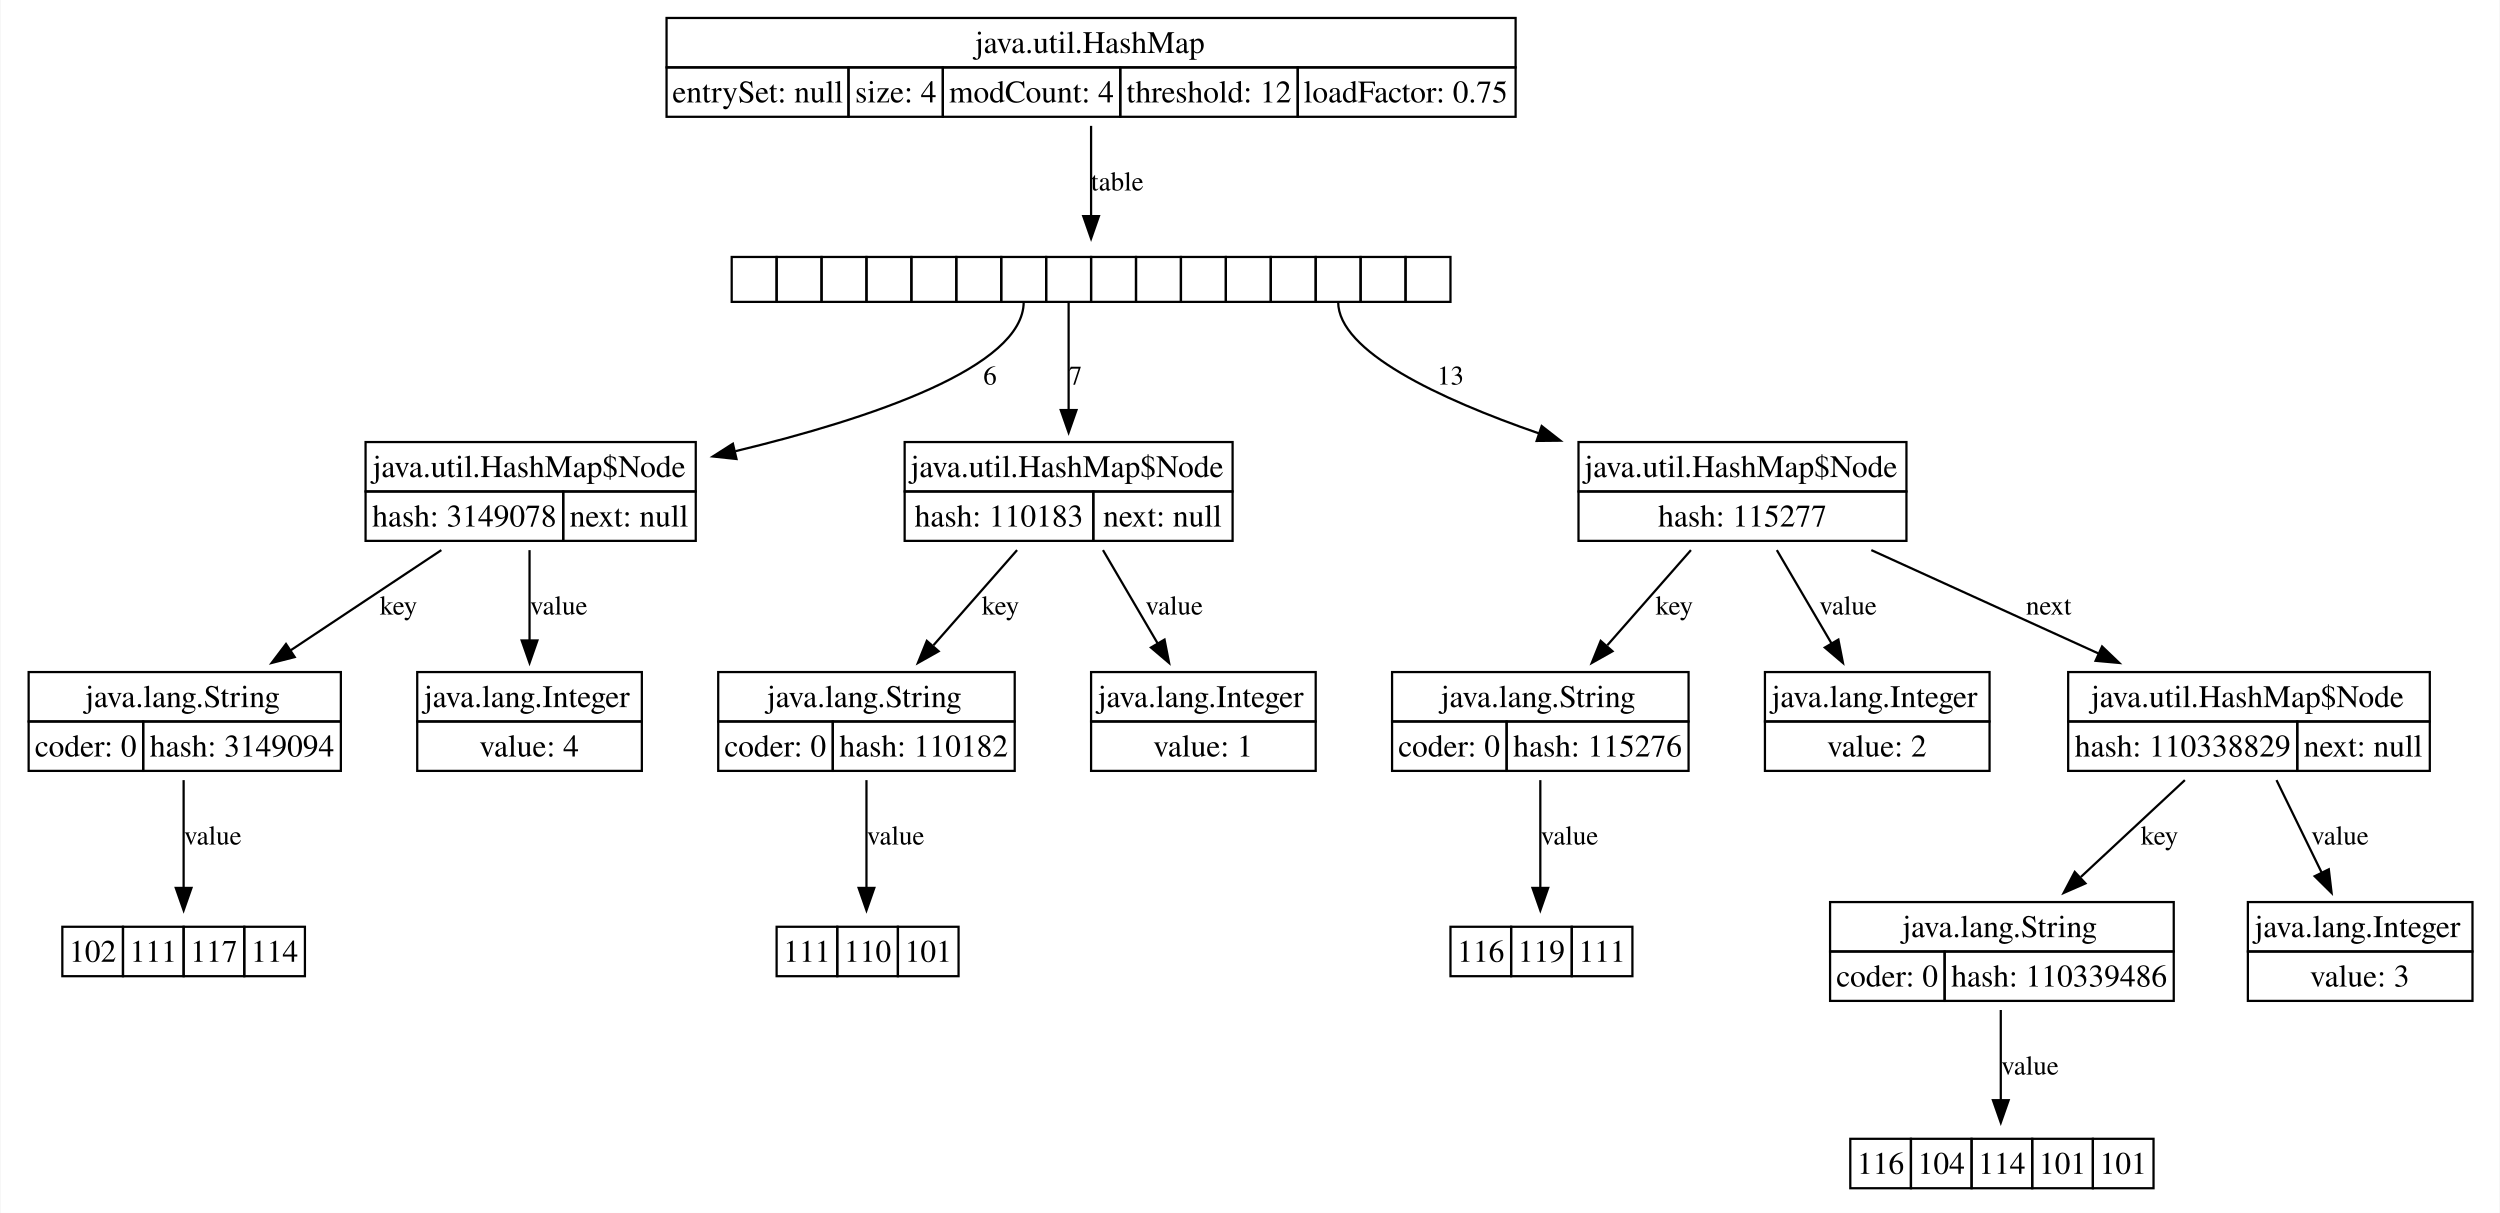
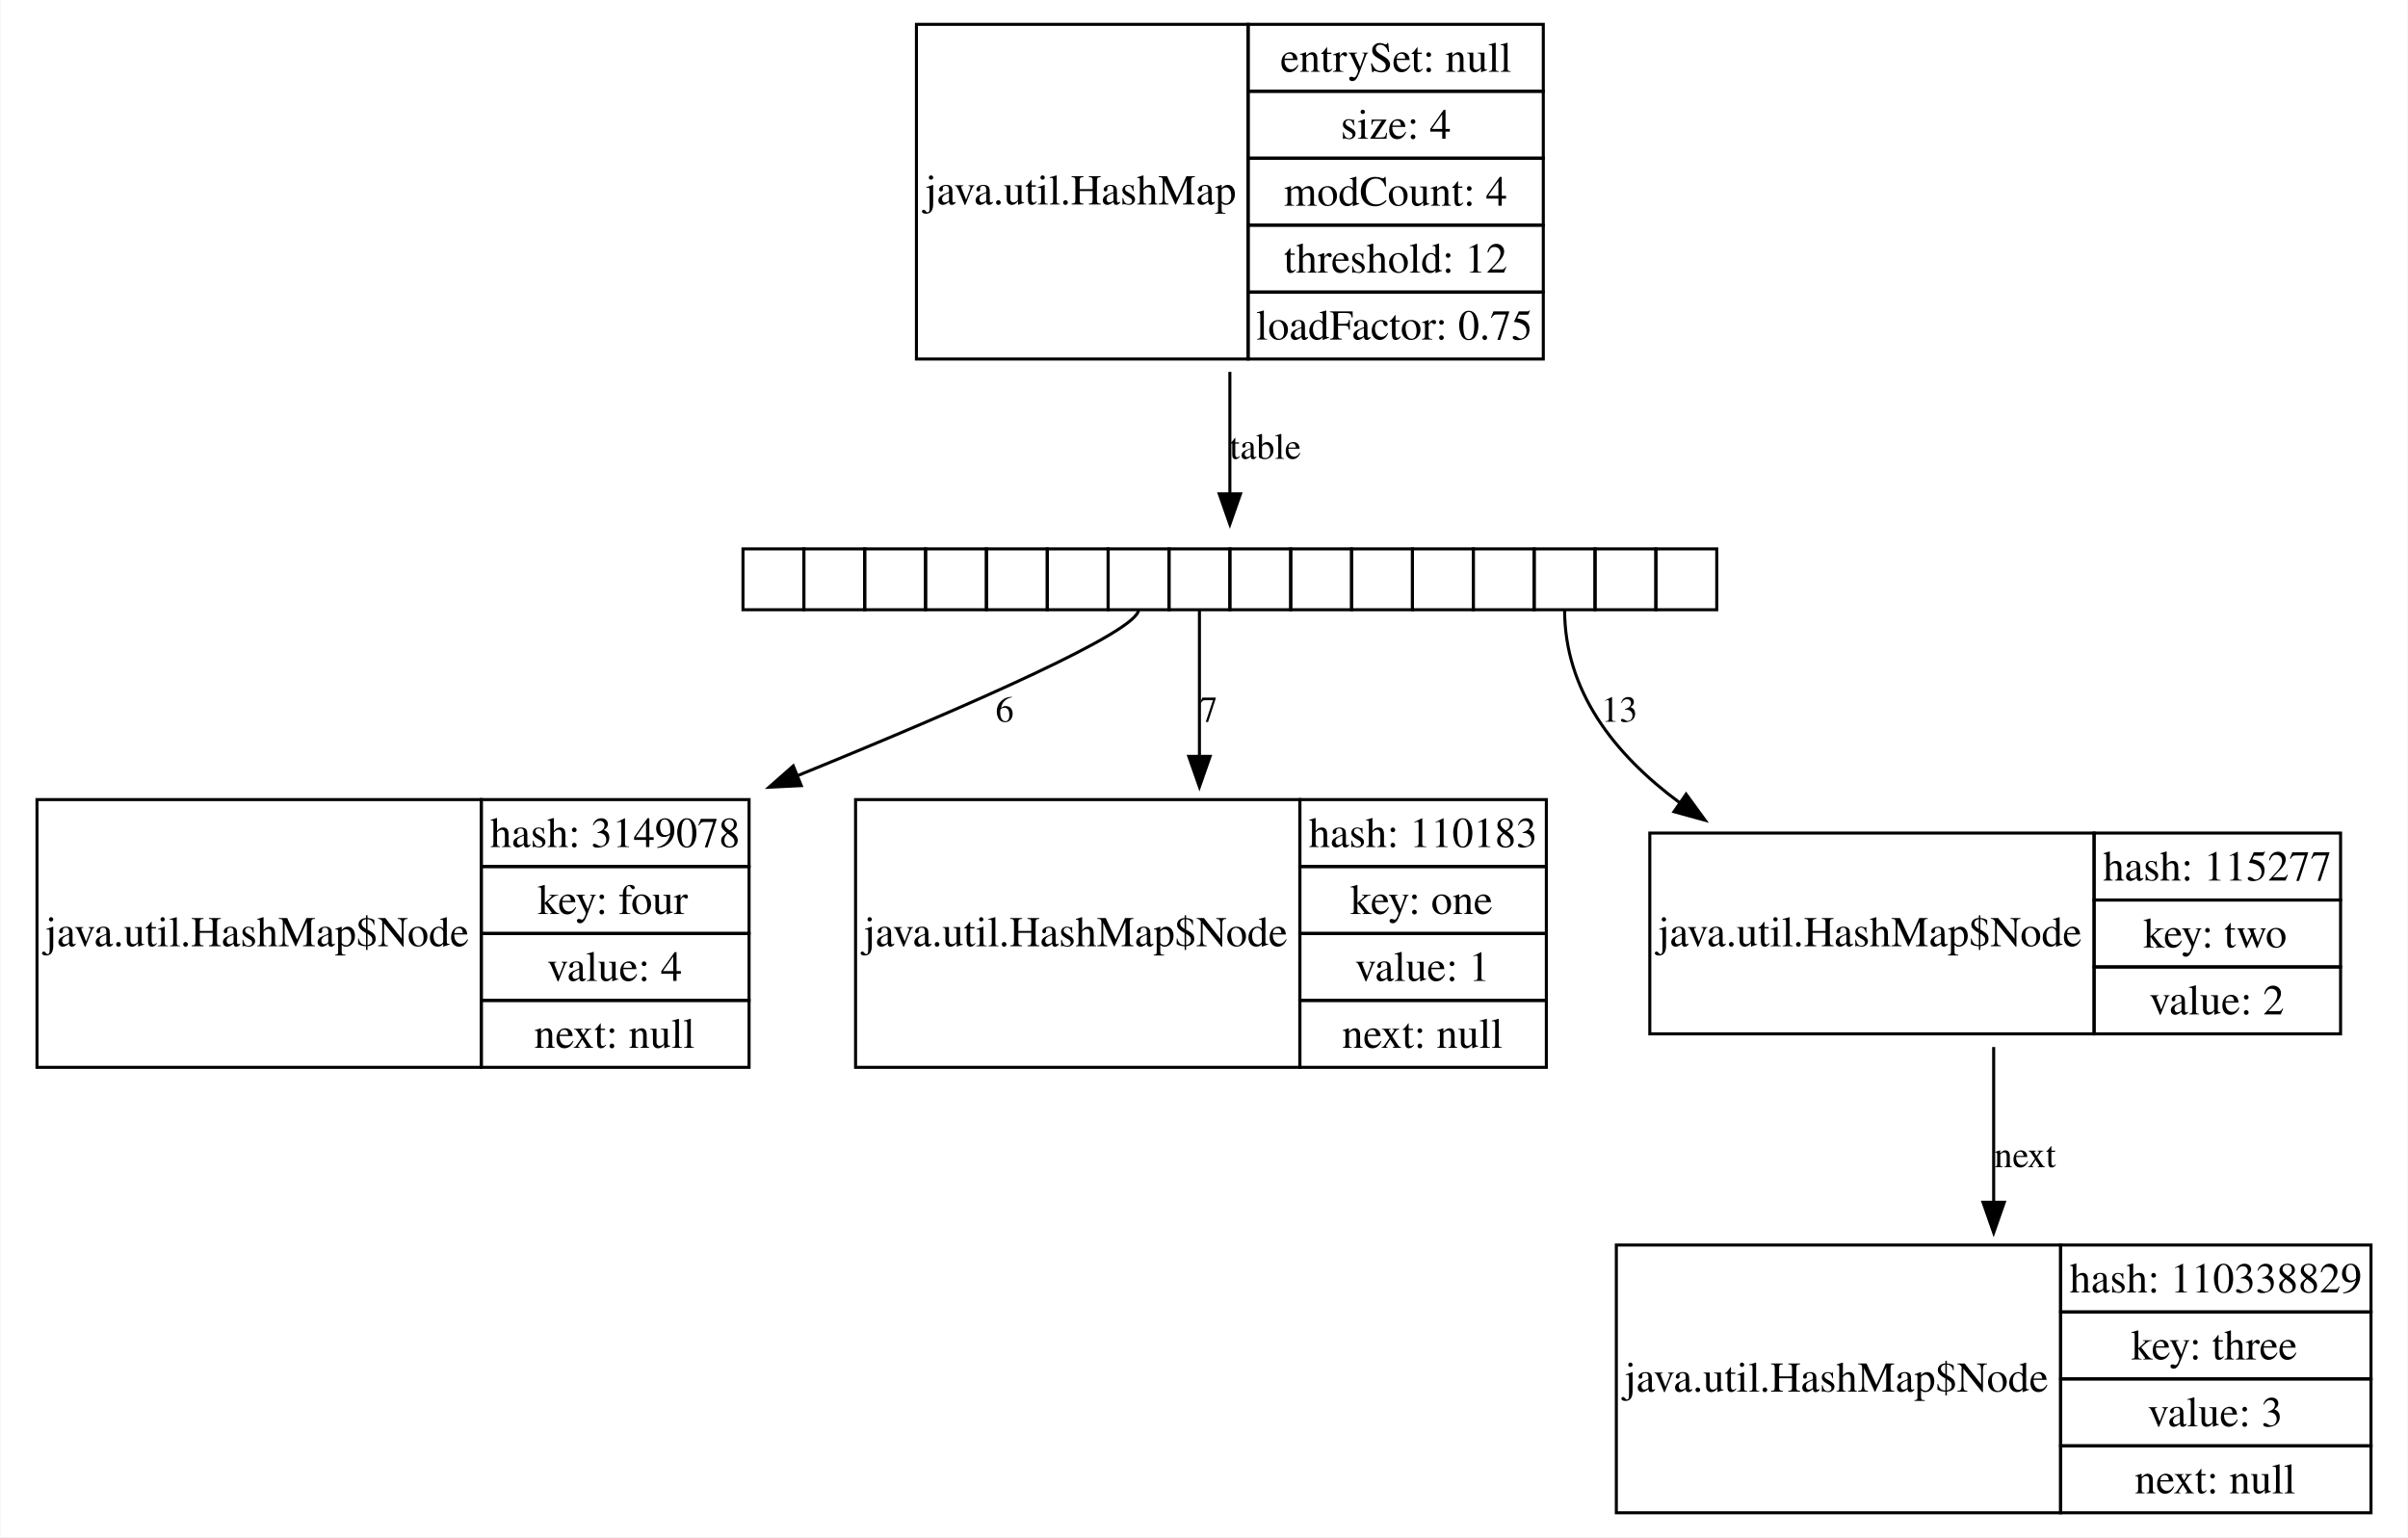
- <svg xmlns="http://www.w3.org/2000/svg" width="1113pt" height="540pt" viewBox="0.00 0.00 1112.50 540.00">
-   <g id="graph0" class="graph" transform="scale(1 1) rotate(0) translate(4 536)">
-     <polygon fill="#ffffff" stroke="transparent" points="-4,4 -4,-536 1108.5,-536 1108.5,4 -4,4" />
+ <svg xmlns="http://www.w3.org/2000/svg" width="791pt" height="505pt" viewBox="0.00 0.00 791.00 505.20">
+   <g id="graph0" class="graph" transform="scale(1 1) rotate(0) translate(4 501.2)">
+     <polygon fill="#ffffff" stroke="transparent" points="-4,4 -4,-501.2 787,-501.2 787,4 -4,4" />
    <g id="node1" class="node">
-       <polygon fill="none" stroke="#000000" points="292.5,-506 292.5,-528 670.5,-528 670.5,-506 292.5,-506" />
-       <text text-anchor="start" x="429.792" y="-512.4" font-family="Times,serif" font-size="14.00" fill="#000000">java.util.HashMap</text>
-       <polygon fill="none" stroke="#000000" points="292.5,-484 292.5,-506 373.5,-506 373.5,-484 292.5,-484" />
-       <text text-anchor="start" x="295.087" y="-490.4" font-family="Times,serif" font-size="14.00" fill="#000000">entrySet: null</text>
-       <polygon fill="none" stroke="#000000" points="373.5,-484 373.5,-506 415.5,-506 415.5,-484 373.5,-484" />
-       <text text-anchor="start" x="376.423" y="-490.4" font-family="Times,serif" font-size="14.00" fill="#000000">size: 4</text>
-       <polygon fill="none" stroke="#000000" points="415.5,-484 415.5,-506 494.5,-506 494.5,-484 415.5,-484" />
-       <text text-anchor="start" x="418.246" y="-490.4" font-family="Times,serif" font-size="14.00" fill="#000000">modCount: 4</text>
-       <polygon fill="none" stroke="#000000" points="494.5,-484 494.5,-506 573.5,-506 573.5,-484 494.5,-484" />
-       <text text-anchor="start" x="497.254" y="-490.4" font-family="Times,serif" font-size="14.00" fill="#000000">threshold: 12</text>
-       <polygon fill="none" stroke="#000000" points="573.5,-484 573.5,-506 670.5,-506 670.5,-484 573.5,-484" />
-       <text text-anchor="start" x="576.121" y="-490.4" font-family="Times,serif" font-size="14.00" fill="#000000">loadFactor: 0.75</text>
+       <polygon fill="none" stroke="#000000" points="297,-383.2 297,-493.2 406,-493.2 406,-383.2 297,-383.2" />
+       <text text-anchor="start" x="299.792" y="-434" font-family="Times,serif" font-size="14.00" fill="#000000">java.util.HashMap</text>
+       <polygon fill="none" stroke="#000000" points="406,-471.2 406,-493.2 503,-493.2 503,-471.2 406,-471.2" />
+       <text text-anchor="start" x="416.587" y="-477.6" font-family="Times,serif" font-size="14.00" fill="#000000">entrySet: null</text>
+       <polygon fill="none" stroke="#000000" points="406,-449.2 406,-471.2 503,-471.2 503,-449.2 406,-449.2" />
+       <text text-anchor="start" x="436.423" y="-455.6" font-family="Times,serif" font-size="14.00" fill="#000000">size: 4</text>
+       <polygon fill="none" stroke="#000000" points="406,-427.2 406,-449.2 503,-449.2 503,-427.2 406,-427.2" />
+       <text text-anchor="start" x="417.746" y="-433.6" font-family="Times,serif" font-size="14.00" fill="#000000">modCount: 4</text>
+       <polygon fill="none" stroke="#000000" points="406,-405.2 406,-427.2 503,-427.2 503,-405.2 406,-405.2" />
+       <text text-anchor="start" x="417.754" y="-411.6" font-family="Times,serif" font-size="14.00" fill="#000000">threshold: 12</text>
+       <polygon fill="none" stroke="#000000" points="406,-383.2 406,-405.2 503,-405.2 503,-383.2 406,-383.2" />
+       <text text-anchor="start" x="408.621" y="-389.6" font-family="Times,serif" font-size="14.00" fill="#000000">loadFactor: 0.75</text>
    </g>
    <g id="node2" class="node">
-       <polygon fill="none" stroke="#000000" points="321.5,-401.6 321.5,-421.6 341.5,-421.6 341.5,-401.6 321.5,-401.6" />
-       <polygon fill="none" stroke="#000000" points="341.5,-401.6 341.5,-421.6 361.5,-421.6 361.5,-401.6 341.5,-401.6" />
-       <polygon fill="none" stroke="#000000" points="361.5,-401.6 361.5,-421.6 381.5,-421.6 381.5,-401.6 361.5,-401.6" />
-       <polygon fill="none" stroke="#000000" points="381.5,-401.6 381.5,-421.6 401.5,-421.6 401.5,-401.6 381.5,-401.6" />
-       <polygon fill="none" stroke="#000000" points="401.5,-401.6 401.5,-421.6 421.5,-421.6 421.5,-401.6 401.5,-401.6" />
-       <polygon fill="none" stroke="#000000" points="421.5,-401.6 421.5,-421.6 441.5,-421.6 441.5,-401.6 421.5,-401.6" />
-       <polygon fill="none" stroke="#000000" points="441.5,-401.6 441.5,-421.6 461.5,-421.6 461.5,-401.6 441.5,-401.6" />
-       <polygon fill="none" stroke="#000000" points="461.5,-401.6 461.5,-421.6 481.5,-421.6 481.5,-401.6 461.5,-401.6" />
-       <polygon fill="none" stroke="#000000" points="481.5,-401.6 481.5,-421.6 501.5,-421.6 501.5,-401.6 481.5,-401.6" />
-       <polygon fill="none" stroke="#000000" points="501.5,-401.6 501.5,-421.6 521.5,-421.6 521.5,-401.6 501.5,-401.6" />
-       <polygon fill="none" stroke="#000000" points="521.5,-401.6 521.5,-421.6 541.5,-421.6 541.5,-401.6 521.5,-401.6" />
-       <polygon fill="none" stroke="#000000" points="541.5,-401.6 541.5,-421.6 561.5,-421.6 561.5,-401.6 541.5,-401.6" />
-       <polygon fill="none" stroke="#000000" points="561.5,-401.6 561.5,-421.6 581.5,-421.6 581.5,-401.6 561.5,-401.6" />
-       <polygon fill="none" stroke="#000000" points="581.5,-401.6 581.5,-421.6 601.5,-421.6 601.5,-401.6 581.5,-401.6" />
-       <polygon fill="none" stroke="#000000" points="601.5,-401.6 601.5,-421.6 621.5,-421.6 621.5,-401.6 601.5,-401.6" />
-       <polygon fill="none" stroke="#000000" points="621.5,-401.6 621.5,-421.6 641.5,-421.6 641.5,-401.6 621.5,-401.6" />
+       <polygon fill="none" stroke="#000000" points="240,-300.8 240,-320.8 260,-320.8 260,-300.8 240,-300.8" />
+       <polygon fill="none" stroke="#000000" points="260,-300.8 260,-320.8 280,-320.8 280,-300.8 260,-300.8" />
+       <polygon fill="none" stroke="#000000" points="280,-300.8 280,-320.8 300,-320.8 300,-300.8 280,-300.8" />
+       <polygon fill="none" stroke="#000000" points="300,-300.8 300,-320.8 320,-320.8 320,-300.8 300,-300.8" />
+       <polygon fill="none" stroke="#000000" points="320,-300.8 320,-320.8 340,-320.8 340,-300.8 320,-300.8" />
+       <polygon fill="none" stroke="#000000" points="340,-300.8 340,-320.8 360,-320.8 360,-300.8 340,-300.8" />
+       <polygon fill="none" stroke="#000000" points="360,-300.8 360,-320.8 380,-320.8 380,-300.8 360,-300.8" />
+       <polygon fill="none" stroke="#000000" points="380,-300.8 380,-320.8 400,-320.8 400,-300.8 380,-300.8" />
+       <polygon fill="none" stroke="#000000" points="400,-300.8 400,-320.8 420,-320.8 420,-300.8 400,-300.8" />
+       <polygon fill="none" stroke="#000000" points="420,-300.8 420,-320.8 440,-320.8 440,-300.8 420,-300.8" />
+       <polygon fill="none" stroke="#000000" points="440,-300.8 440,-320.8 460,-320.8 460,-300.8 440,-300.8" />
+       <polygon fill="none" stroke="#000000" points="460,-300.8 460,-320.8 480,-320.8 480,-300.8 460,-300.8" />
+       <polygon fill="none" stroke="#000000" points="480,-300.8 480,-320.8 500,-320.8 500,-300.8 480,-300.8" />
+       <polygon fill="none" stroke="#000000" points="500,-300.8 500,-320.8 520,-320.8 520,-300.8 500,-300.8" />
+       <polygon fill="none" stroke="#000000" points="520,-300.8 520,-320.8 540,-320.8 540,-300.8 520,-300.8" />
+       <polygon fill="none" stroke="#000000" points="540,-300.8 540,-320.8 560,-320.8 560,-300.8 540,-300.8" />
    </g>
-     <g id="edge17" class="edge">
-       <path fill="none" stroke="#000000" d="M481.5,-479.955C481.5,-467.505 481.5,-452.58 481.5,-439.856" />
-       <polygon fill="#000000" stroke="#000000" points="485,-439.789 481.5,-429.789 478,-439.789 485,-439.789" />
-       <text text-anchor="middle" x="493.162" y="-451.2" font-family="Times,serif" font-size="12.00" fill="#000000">table</text>
+     <g id="edge5" class="edge">
+       <path fill="none" stroke="#000000" d="M400,-378.976C400,-365.046 400,-350.829 400,-339.007" />
+       <polygon fill="#000000" stroke="#000000" points="403.5,-338.901 400,-328.901 396.5,-338.901 403.5,-338.901" />
+       <text text-anchor="middle" x="411.662" y="-350.4" font-family="Times,serif" font-size="12.00" fill="#000000">table</text>
    </g>
    <g id="node3" class="node">
-       <polygon fill="none" stroke="#000000" points="158.5,-317.2 158.5,-339.2 305.5,-339.2 305.5,-317.2 158.5,-317.2" />
-       <text text-anchor="start" x="161.631" y="-323.6" font-family="Times,serif" font-size="14.00" fill="#000000">java.util.HashMap$Node</text>
-       <polygon fill="none" stroke="#000000" points="158.5,-295.2 158.5,-317.2 246.5,-317.2 246.5,-295.2 158.5,-295.2" />
-       <text text-anchor="start" x="161.475" y="-301.6" font-family="Times,serif" font-size="14.00" fill="#000000">hash: 3149078</text>
-       <polygon fill="none" stroke="#000000" points="246.5,-295.2 246.5,-317.2 305.5,-317.2 305.5,-295.2 246.5,-295.2" />
-       <text text-anchor="start" x="249.362" y="-301.6" font-family="Times,serif" font-size="14.00" fill="#000000">next: null</text>
+       <polygon fill="none" stroke="#000000" points="8,-150.4 8,-238.4 154,-238.4 154,-150.4 8,-150.4" />
+       <text text-anchor="start" x="10.631" y="-190.2" font-family="Times,serif" font-size="14.00" fill="#000000">java.util.HashMap$Node</text>
+       <polygon fill="none" stroke="#000000" points="154,-216.4 154,-238.4 242,-238.4 242,-216.4 154,-216.4" />
+       <text text-anchor="start" x="156.975" y="-222.8" font-family="Times,serif" font-size="14.00" fill="#000000">hash: 3149078</text>
+       <polygon fill="none" stroke="#000000" points="154,-194.4 154,-216.4 242,-216.4 242,-194.4 154,-194.4" />
+       <text text-anchor="start" x="172.537" y="-200.8" font-family="Times,serif" font-size="14.00" fill="#000000">key: four</text>
+       <polygon fill="none" stroke="#000000" points="154,-172.4 154,-194.4 242,-194.4 242,-172.4 154,-172.4" />
+       <text text-anchor="start" x="175.645" y="-178.8" font-family="Times,serif" font-size="14.00" fill="#000000">value: 4</text>
+       <polygon fill="none" stroke="#000000" points="154,-150.4 154,-172.4 242,-172.4 242,-150.4 154,-150.4" />
+       <text text-anchor="start" x="171.362" y="-156.8" font-family="Times,serif" font-size="14.00" fill="#000000">next: null</text>
+     </g>
+     <g id="edge1" class="edge">
+       <path fill="none" stroke="#000000" d="M370,-300.8C370,-293.813 315.682,-269.816 258.198,-246.377" />
+       <polygon fill="#000000" stroke="#000000" points="259.159,-242.99 248.577,-242.47 256.525,-249.475 259.159,-242.99" />
+       <text text-anchor="middle" x="326" y="-264" font-family="Times,serif" font-size="12.00" fill="#000000">6</text>
+     </g>
+     <g id="node4" class="node">
+       <polygon fill="none" stroke="#000000" points="277,-150.4 277,-238.4 423,-238.4 423,-150.4 277,-150.4" />
+       <text text-anchor="start" x="279.631" y="-190.2" font-family="Times,serif" font-size="14.00" fill="#000000">java.util.HashMap$Node</text>
+       <polygon fill="none" stroke="#000000" points="423,-216.4 423,-238.4 504,-238.4 504,-216.4 423,-216.4" />
+       <text text-anchor="start" x="425.975" y="-222.8" font-family="Times,serif" font-size="14.00" fill="#000000">hash: 110183</text>
+       <polygon fill="none" stroke="#000000" points="423,-194.4 423,-216.4 504,-216.4 504,-194.4 423,-194.4" />
+       <text text-anchor="start" x="439.59" y="-200.8" font-family="Times,serif" font-size="14.00" fill="#000000">key: one</text>
+       <polygon fill="none" stroke="#000000" points="423,-172.4 423,-194.4 504,-194.4 504,-172.4 423,-172.4" />
+       <text text-anchor="start" x="441.145" y="-178.8" font-family="Times,serif" font-size="14.00" fill="#000000">value: 1</text>
+       <polygon fill="none" stroke="#000000" points="423,-150.4 423,-172.4 504,-172.4 504,-150.4 423,-150.4" />
+       <text text-anchor="start" x="436.861" y="-156.8" font-family="Times,serif" font-size="14.00" fill="#000000">next: null</text>
+     </g>
+     <g id="edge2" class="edge">
+       <path fill="none" stroke="#000000" d="M390,-300.8C390,-285.192 390,-268.297 390,-252.664" />
+       <polygon fill="#000000" stroke="#000000" points="393.5,-252.599 390,-242.6 386.5,-252.6 393.5,-252.599" />
+       <text text-anchor="middle" x="393" y="-264" font-family="Times,serif" font-size="12.00" fill="#000000">7</text>
+     </g>
+     <g id="node5" class="node">
+       <polygon fill="none" stroke="#000000" points="538,-161.4 538,-227.4 684,-227.4 684,-161.4 538,-161.4" />
+       <text text-anchor="start" x="540.631" y="-190.2" font-family="Times,serif" font-size="14.00" fill="#000000">java.util.HashMap$Node</text>
+       <polygon fill="none" stroke="#000000" points="684,-205.4 684,-227.4 765,-227.4 765,-205.4 684,-205.4" />
+       <text text-anchor="start" x="686.975" y="-211.8" font-family="Times,serif" font-size="14.00" fill="#000000">hash: 115277</text>
+       <polygon fill="none" stroke="#000000" points="684,-183.4 684,-205.4 765,-205.4 765,-183.4 684,-183.4" />
+       <text text-anchor="start" x="700.199" y="-189.8" font-family="Times,serif" font-size="14.00" fill="#000000">key: two</text>
+       <polygon fill="none" stroke="#000000" points="684,-161.4 684,-183.4 765,-183.4 765,-161.4 684,-161.4" />
+       <text text-anchor="start" x="702.145" y="-167.8" font-family="Times,serif" font-size="14.00" fill="#000000">value: 2</text>
    </g>
    <g id="edge4" class="edge">
-       <path fill="none" stroke="#000000" d="M451.5,-401.6C451.5,-372.488 383.499,-349.659 323.109,-335.125" />
-       <polygon fill="#000000" stroke="#000000" points="323.643,-331.655 313.107,-332.775 322.042,-338.469 323.643,-331.655" />
-       <text text-anchor="middle" x="436.5" y="-364.8" font-family="Times,serif" font-size="12.00" fill="#000000">6</text>
-     </g>
-     <g id="node7" class="node">
-       <polygon fill="none" stroke="#000000" points="398.5,-317.2 398.5,-339.2 544.5,-339.2 544.5,-317.2 398.5,-317.2" />
-       <text text-anchor="start" x="401.131" y="-323.6" font-family="Times,serif" font-size="14.00" fill="#000000">java.util.HashMap$Node</text>
-       <polygon fill="none" stroke="#000000" points="398.5,-295.2 398.5,-317.2 482.5,-317.2 482.5,-295.2 398.5,-295.2" />
-       <text text-anchor="start" x="402.975" y="-301.6" font-family="Times,serif" font-size="14.00" fill="#000000">hash: 110183</text>
-       <polygon fill="none" stroke="#000000" points="482.5,-295.2 482.5,-317.2 544.5,-317.2 544.5,-295.2 482.5,-295.2" />
-       <text text-anchor="start" x="486.861" y="-301.6" font-family="Times,serif" font-size="14.00" fill="#000000">next: null</text>
-     </g>
-     <g id="edge8" class="edge">
-       <path fill="none" stroke="#000000" d="M471.5,-401.6C471.5,-385.918 471.5,-368.597 471.5,-353.748" />
-       <polygon fill="#000000" stroke="#000000" points="475,-353.432 471.5,-343.432 468,-353.432 475,-353.432" />
-       <text text-anchor="middle" x="474.5" y="-364.8" font-family="Times,serif" font-size="12.00" fill="#000000">7</text>
-     </g>
-     <g id="node11" class="node">
-       <polygon fill="none" stroke="#000000" points="698.5,-317.2 698.5,-339.2 844.5,-339.2 844.5,-317.2 698.5,-317.2" />
-       <text text-anchor="start" x="701.131" y="-323.6" font-family="Times,serif" font-size="14.00" fill="#000000">java.util.HashMap$Node</text>
-       <polygon fill="none" stroke="#000000" points="698.5,-295.2 698.5,-317.2 844.5,-317.2 844.5,-295.2 698.5,-295.2" />
-       <text text-anchor="start" x="733.975" y="-301.6" font-family="Times,serif" font-size="14.00" fill="#000000">hash: 115277</text>
-     </g>
-     <g id="edge16" class="edge">
-       <path fill="none" stroke="#000000" d="M591.5,-401.6C591.5,-379.608 636.104,-358.597 680.905,-343.039" />
-       <polygon fill="#000000" stroke="#000000" points="682.104,-346.329 690.452,-339.804 679.857,-339.699 682.104,-346.329" />
-       <text text-anchor="middle" x="641.5" y="-364.8" font-family="Times,serif" font-size="12.00" fill="#000000">13</text>
-     </g>
-     <g id="node4" class="node">
-       <polygon fill="none" stroke="#000000" points="8.5,-214.8 8.5,-236.8 147.5,-236.8 147.5,-214.8 8.5,-214.8" />
-       <text text-anchor="start" x="33.675" y="-221.2" font-family="Times,serif" font-size="14.00" fill="#000000">java.lang.String</text>
-       <polygon fill="none" stroke="#000000" points="8.5,-192.8 8.5,-214.8 59.5,-214.8 59.5,-192.8 8.5,-192.8" />
-       <text text-anchor="start" x="11.26" y="-199.2" font-family="Times,serif" font-size="14.00" fill="#000000">coder: 0</text>
-       <polygon fill="none" stroke="#000000" points="59.5,-192.8 59.5,-214.8 147.5,-214.8 147.5,-192.8 59.5,-192.8" />
-       <text text-anchor="start" x="62.475" y="-199.2" font-family="Times,serif" font-size="14.00" fill="#000000">hash: 3149094</text>
-     </g>
-     <g id="edge2" class="edge">
-       <path fill="none" stroke="#000000" d="M192.241,-291.095C171.786,-277.494 146.611,-260.755 125.059,-246.424" />
-       <polygon fill="#000000" stroke="#000000" points="126.953,-243.48 116.688,-240.857 123.077,-249.309 126.953,-243.48" />
-       <text text-anchor="middle" x="173.163" y="-262.4" font-family="Times,serif" font-size="12.00" fill="#000000">key</text>
+       <path fill="none" stroke="#000000" d="M510,-300.8C510,-274.151 526.247,-253.334 547.71,-237.46" />
+       <polygon fill="#000000" stroke="#000000" points="549.931,-240.18 556.169,-231.617 545.952,-234.421 549.931,-240.18" />
+       <text text-anchor="middle" x="528" y="-264" font-family="Times,serif" font-size="12.00" fill="#000000">13</text>
    </g>
    <g id="node6" class="node">
-       <polygon fill="none" stroke="#000000" points="181.5,-214.8 181.5,-236.8 281.5,-236.8 281.5,-214.8 181.5,-214.8" />
-       <text text-anchor="start" x="184.467" y="-221.2" font-family="Times,serif" font-size="14.00" fill="#000000">java.lang.Integer</text>
-       <polygon fill="none" stroke="#000000" points="181.5,-192.8 181.5,-214.8 281.5,-214.8 281.5,-192.8 181.5,-192.8" />
-       <text text-anchor="start" x="209.145" y="-199.2" font-family="Times,serif" font-size="14.00" fill="#000000">value: 4</text>
+       <polygon fill="none" stroke="#000000" points="527,-4 527,-92 673,-92 673,-4 527,-4" />
+       <text text-anchor="start" x="529.631" y="-43.8" font-family="Times,serif" font-size="14.00" fill="#000000">java.util.HashMap$Node</text>
+       <polygon fill="none" stroke="#000000" points="673,-70 673,-92 775,-92 775,-70 673,-70" />
+       <text text-anchor="start" x="675.975" y="-76.4" font-family="Times,serif" font-size="14.00" fill="#000000">hash: 110338829</text>
+       <polygon fill="none" stroke="#000000" points="673,-48 673,-70 775,-70 775,-48 673,-48" />
+       <text text-anchor="start" x="696.207" y="-54.4" font-family="Times,serif" font-size="14.00" fill="#000000">key: three</text>
+       <polygon fill="none" stroke="#000000" points="673,-26 673,-48 775,-48 775,-26 673,-26" />
+       <text text-anchor="start" x="701.645" y="-32.4" font-family="Times,serif" font-size="14.00" fill="#000000">value: 3</text>
+       <polygon fill="none" stroke="#000000" points="673,-4 673,-26 775,-26 775,-4 673,-4" />
+       <text text-anchor="start" x="697.361" y="-10.4" font-family="Times,serif" font-size="14.00" fill="#000000">next: null</text>
    </g>
    <g id="edge3" class="edge">
-       <path fill="none" stroke="#000000" d="M231.5,-291.095C231.5,-278.939 231.5,-264.274 231.5,-251.064" />
-       <polygon fill="#000000" stroke="#000000" points="235,-250.857 231.5,-240.857 228,-250.857 235,-250.857" />
-       <text text-anchor="middle" x="244.494" y="-262.4" font-family="Times,serif" font-size="12.00" fill="#000000">value</text>
-     </g>
-     <g id="node5" class="node">
-       <polygon fill="none" stroke="#000000" points="23.5,-101.4 23.5,-123.4 50.5,-123.4 50.5,-101.4 23.5,-101.4" />
-       <text text-anchor="start" x="26.5" y="-107.8" font-family="Times,serif" font-size="14.00" fill="#000000">102</text>
-       <polygon fill="none" stroke="#000000" points="50.5,-101.4 50.5,-123.4 77.5,-123.4 77.5,-101.4 50.5,-101.4" />
-       <text text-anchor="start" x="53.5" y="-107.8" font-family="Times,serif" font-size="14.00" fill="#000000">111</text>
-       <polygon fill="none" stroke="#000000" points="77.5,-101.4 77.5,-123.4 104.5,-123.4 104.5,-101.4 77.5,-101.4" />
-       <text text-anchor="start" x="80.5" y="-107.8" font-family="Times,serif" font-size="14.00" fill="#000000">117</text>
-       <polygon fill="none" stroke="#000000" points="104.5,-101.4 104.5,-123.4 131.5,-123.4 131.5,-101.4 104.5,-101.4" />
-       <text text-anchor="start" x="107.5" y="-107.8" font-family="Times,serif" font-size="14.00" fill="#000000">114</text>
-     </g>
-     <g id="edge1" class="edge">
-       <path fill="none" stroke="#000000" d="M77.5,-188.695C77.5,-174.105 77.5,-155.902 77.5,-140.936" />
-       <polygon fill="#000000" stroke="#000000" points="81,-140.708 77.5,-130.708 74,-140.708 81,-140.708" />
-       <text text-anchor="middle" x="90.494" y="-160" font-family="Times,serif" font-size="12.00" fill="#000000">value</text>
-     </g>
-     <g id="node8" class="node">
-       <polygon fill="none" stroke="#000000" points="315.5,-214.8 315.5,-236.8 447.5,-236.8 447.5,-214.8 315.5,-214.8" />
-       <text text-anchor="start" x="337.175" y="-221.2" font-family="Times,serif" font-size="14.00" fill="#000000">java.lang.String</text>
-       <polygon fill="none" stroke="#000000" points="315.5,-192.8 315.5,-214.8 366.5,-214.8 366.5,-192.8 315.5,-192.8" />
-       <text text-anchor="start" x="318.26" y="-199.2" font-family="Times,serif" font-size="14.00" fill="#000000">coder: 0</text>
-       <polygon fill="none" stroke="#000000" points="366.5,-192.8 366.5,-214.8 447.5,-214.8 447.5,-192.8 366.5,-192.8" />
-       <text text-anchor="start" x="369.475" y="-199.2" font-family="Times,serif" font-size="14.00" fill="#000000">hash: 110182</text>
-     </g>
-     <g id="edge6" class="edge">
-       <path fill="none" stroke="#000000" d="M448.556,-291.095C437.237,-278.216 423.444,-262.523 411.318,-248.726" />
-       <polygon fill="#000000" stroke="#000000" points="413.632,-246.058 404.402,-240.857 408.375,-250.679 413.632,-246.058" />
-       <text text-anchor="middle" x="441.163" y="-262.4" font-family="Times,serif" font-size="12.00" fill="#000000">key</text>
-     </g>
-     <g id="node10" class="node">
-       <polygon fill="none" stroke="#000000" points="481.5,-214.8 481.5,-236.8 581.5,-236.8 581.5,-214.8 481.5,-214.8" />
-       <text text-anchor="start" x="484.467" y="-221.2" font-family="Times,serif" font-size="14.00" fill="#000000">java.lang.Integer</text>
-       <polygon fill="none" stroke="#000000" points="481.5,-192.8 481.5,-214.8 581.5,-214.8 581.5,-192.8 481.5,-192.8" />
-       <text text-anchor="start" x="509.145" y="-199.2" font-family="Times,serif" font-size="14.00" fill="#000000">value: 1</text>
-     </g>
-     <g id="edge7" class="edge">
-       <path fill="none" stroke="#000000" d="M486.796,-291.095C494.201,-278.457 503.194,-263.109 511.167,-249.502" />
-       <polygon fill="#000000" stroke="#000000" points="514.196,-251.255 516.232,-240.857 508.157,-247.716 514.196,-251.255" />
-       <text text-anchor="middle" x="518.494" y="-262.4" font-family="Times,serif" font-size="12.00" fill="#000000">value</text>
-     </g>
-     <g id="node9" class="node">
-       <polygon fill="none" stroke="#000000" points="341.5,-101.4 341.5,-123.4 368.5,-123.4 368.5,-101.4 341.5,-101.4" />
-       <text text-anchor="start" x="344.5" y="-107.8" font-family="Times,serif" font-size="14.00" fill="#000000">111</text>
-       <polygon fill="none" stroke="#000000" points="368.5,-101.4 368.5,-123.4 395.5,-123.4 395.5,-101.4 368.5,-101.4" />
-       <text text-anchor="start" x="371.5" y="-107.8" font-family="Times,serif" font-size="14.00" fill="#000000">110</text>
-       <polygon fill="none" stroke="#000000" points="395.5,-101.4 395.5,-123.4 422.5,-123.4 422.5,-101.4 395.5,-101.4" />
-       <text text-anchor="start" x="398.5" y="-107.8" font-family="Times,serif" font-size="14.00" fill="#000000">101</text>
-     </g>
-     <g id="edge5" class="edge">
-       <path fill="none" stroke="#000000" d="M381.5,-188.695C381.5,-174.105 381.5,-155.902 381.5,-140.936" />
-       <polygon fill="#000000" stroke="#000000" points="385,-140.708 381.5,-130.708 378,-140.708 385,-140.708" />
-       <text text-anchor="middle" x="394.494" y="-160" font-family="Times,serif" font-size="12.00" fill="#000000">value</text>
-     </g>
-     <g id="node12" class="node">
-       <polygon fill="none" stroke="#000000" points="615.5,-214.8 615.5,-236.8 747.5,-236.8 747.5,-214.8 615.5,-214.8" />
-       <text text-anchor="start" x="637.175" y="-221.2" font-family="Times,serif" font-size="14.00" fill="#000000">java.lang.String</text>
-       <polygon fill="none" stroke="#000000" points="615.5,-192.8 615.5,-214.8 666.5,-214.8 666.5,-192.8 615.5,-192.8" />
-       <text text-anchor="start" x="618.26" y="-199.2" font-family="Times,serif" font-size="14.00" fill="#000000">coder: 0</text>
-       <polygon fill="none" stroke="#000000" points="666.5,-192.8 666.5,-214.8 747.5,-214.8 747.5,-192.8 666.5,-192.8" />
-       <text text-anchor="start" x="669.475" y="-199.2" font-family="Times,serif" font-size="14.00" fill="#000000">hash: 115276</text>
-     </g>
-     <g id="edge10" class="edge">
-       <path fill="none" stroke="#000000" d="M748.556,-291.095C737.237,-278.216 723.444,-262.523 711.318,-248.726" />
-       <polygon fill="#000000" stroke="#000000" points="713.632,-246.058 704.402,-240.857 708.375,-250.679 713.632,-246.058" />
-       <text text-anchor="middle" x="741.163" y="-262.4" font-family="Times,serif" font-size="12.00" fill="#000000">key</text>
-     </g>
-     <g id="node14" class="node">
-       <polygon fill="none" stroke="#000000" points="781.5,-214.8 781.5,-236.8 881.5,-236.8 881.5,-214.8 781.5,-214.8" />
-       <text text-anchor="start" x="784.467" y="-221.2" font-family="Times,serif" font-size="14.00" fill="#000000">java.lang.Integer</text>
-       <polygon fill="none" stroke="#000000" points="781.5,-192.8 781.5,-214.8 881.5,-214.8 881.5,-192.8 781.5,-192.8" />
-       <text text-anchor="start" x="809.145" y="-199.2" font-family="Times,serif" font-size="14.00" fill="#000000">value: 2</text>
-     </g>
-     <g id="edge11" class="edge">
-       <path fill="none" stroke="#000000" d="M786.796,-291.095C794.201,-278.457 803.194,-263.109 811.167,-249.502" />
-       <polygon fill="#000000" stroke="#000000" points="814.196,-251.255 816.232,-240.857 808.157,-247.716 814.196,-251.255" />
-       <text text-anchor="middle" x="818.494" y="-262.4" font-family="Times,serif" font-size="12.00" fill="#000000">value</text>
-     </g>
-     <g id="node15" class="node">
-       <polygon fill="none" stroke="#000000" points="916.5,-214.8 916.5,-236.8 1077.5,-236.8 1077.5,-214.8 916.5,-214.8" />
-       <text text-anchor="start" x="926.631" y="-221.2" font-family="Times,serif" font-size="14.00" fill="#000000">java.util.HashMap$Node</text>
-       <polygon fill="none" stroke="#000000" points="916.5,-192.8 916.5,-214.8 1018.5,-214.8 1018.5,-192.8 916.5,-192.8" />
-       <text text-anchor="start" x="919.475" y="-199.2" font-family="Times,serif" font-size="14.00" fill="#000000">hash: 110338829</text>
-       <polygon fill="none" stroke="#000000" points="1018.5,-192.8 1018.5,-214.8 1077.5,-214.8 1077.5,-192.8 1018.5,-192.8" />
-       <text text-anchor="start" x="1021.361" y="-199.2" font-family="Times,serif" font-size="14.00" fill="#000000">next: null</text>
-     </g>
-     <g id="edge15" class="edge">
-       <path fill="none" stroke="#000000" d="M828.859,-291.095C859.669,-277.073 897.811,-259.715 929.924,-245.099" />
-       <polygon fill="#000000" stroke="#000000" points="931.594,-248.185 939.246,-240.857 928.694,-241.814 931.594,-248.185" />
-       <text text-anchor="middle" x="907.831" y="-262.4" font-family="Times,serif" font-size="12.00" fill="#000000">next</text>
-     </g>
-     <g id="node13" class="node">
-       <polygon fill="none" stroke="#000000" points="641.5,-101.4 641.5,-123.4 668.5,-123.4 668.5,-101.4 641.5,-101.4" />
-       <text text-anchor="start" x="644.5" y="-107.8" font-family="Times,serif" font-size="14.00" fill="#000000">116</text>
-       <polygon fill="none" stroke="#000000" points="668.5,-101.4 668.5,-123.4 695.5,-123.4 695.5,-101.4 668.5,-101.4" />
-       <text text-anchor="start" x="671.5" y="-107.8" font-family="Times,serif" font-size="14.00" fill="#000000">119</text>
-       <polygon fill="none" stroke="#000000" points="695.5,-101.4 695.5,-123.4 722.5,-123.4 722.5,-101.4 695.5,-101.4" />
-       <text text-anchor="start" x="698.5" y="-107.8" font-family="Times,serif" font-size="14.00" fill="#000000">111</text>
-     </g>
-     <g id="edge9" class="edge">
-       <path fill="none" stroke="#000000" d="M681.5,-188.695C681.5,-174.105 681.5,-155.902 681.5,-140.936" />
-       <polygon fill="#000000" stroke="#000000" points="685,-140.708 681.5,-130.708 678,-140.708 685,-140.708" />
-       <text text-anchor="middle" x="694.494" y="-160" font-family="Times,serif" font-size="12.00" fill="#000000">value</text>
-     </g>
-     <g id="node16" class="node">
-       <polygon fill="none" stroke="#000000" points="810.5,-112.4 810.5,-134.4 963.5,-134.4 963.5,-112.4 810.5,-112.4" />
-       <text text-anchor="start" x="842.675" y="-118.8" font-family="Times,serif" font-size="14.00" fill="#000000">java.lang.String</text>
-       <polygon fill="none" stroke="#000000" points="810.5,-90.4 810.5,-112.4 861.5,-112.4 861.5,-90.4 810.5,-90.4" />
-       <text text-anchor="start" x="813.26" y="-96.8" font-family="Times,serif" font-size="14.00" fill="#000000">coder: 0</text>
-       <polygon fill="none" stroke="#000000" points="861.5,-90.4 861.5,-112.4 963.5,-112.4 963.5,-90.4 861.5,-90.4" />
-       <text text-anchor="start" x="864.475" y="-96.8" font-family="Times,serif" font-size="14.00" fill="#000000">hash: 110339486</text>
-     </g>
-     <g id="edge13" class="edge">
-       <path fill="none" stroke="#000000" d="M968.458,-188.695C954.365,-175.576 937.134,-159.536 922.115,-145.554" />
-       <polygon fill="#000000" stroke="#000000" points="924.195,-142.709 914.491,-138.457 919.426,-147.833 924.195,-142.709" />
-       <text text-anchor="middle" x="957.163" y="-160" font-family="Times,serif" font-size="12.00" fill="#000000">key</text>
-     </g>
-     <g id="node18" class="node">
-       <polygon fill="none" stroke="#000000" points="996.5,-112.4 996.5,-134.4 1096.5,-134.4 1096.5,-112.4 996.5,-112.4" />
-       <text text-anchor="start" x="999.467" y="-118.8" font-family="Times,serif" font-size="14.00" fill="#000000">java.lang.Integer</text>
-       <polygon fill="none" stroke="#000000" points="996.5,-90.4 996.5,-112.4 1096.5,-112.4 1096.5,-90.4 996.5,-90.4" />
-       <text text-anchor="start" x="1024.145" y="-96.8" font-family="Times,serif" font-size="14.00" fill="#000000">value: 3</text>
-     </g>
-     <g id="edge14" class="edge">
-       <path fill="none" stroke="#000000" d="M1009.246,-188.695C1015.359,-176.178 1022.769,-161.001 1029.366,-147.491" />
-       <polygon fill="#000000" stroke="#000000" points="1032.534,-148.979 1033.777,-138.457 1026.244,-145.907 1032.534,-148.979" />
-       <text text-anchor="middle" x="1037.494" y="-160" font-family="Times,serif" font-size="12.00" fill="#000000">value</text>
-     </g>
-     <g id="node17" class="node">
-       <polygon fill="none" stroke="#000000" points="819.5,-7 819.5,-29 846.5,-29 846.5,-7 819.5,-7" />
-       <text text-anchor="start" x="822.5" y="-13.4" font-family="Times,serif" font-size="14.00" fill="#000000">116</text>
-       <polygon fill="none" stroke="#000000" points="846.5,-7 846.5,-29 873.5,-29 873.5,-7 846.5,-7" />
-       <text text-anchor="start" x="849.5" y="-13.4" font-family="Times,serif" font-size="14.00" fill="#000000">104</text>
-       <polygon fill="none" stroke="#000000" points="873.5,-7 873.5,-29 900.5,-29 900.5,-7 873.5,-7" />
-       <text text-anchor="start" x="876.5" y="-13.4" font-family="Times,serif" font-size="14.00" fill="#000000">114</text>
-       <polygon fill="none" stroke="#000000" points="900.5,-7 900.5,-29 927.5,-29 927.5,-7 900.5,-7" />
-       <text text-anchor="start" x="903.5" y="-13.4" font-family="Times,serif" font-size="14.00" fill="#000000">101</text>
-       <polygon fill="none" stroke="#000000" points="927.5,-7 927.5,-29 954.5,-29 954.5,-7 927.5,-7" />
-       <text text-anchor="start" x="930.5" y="-13.4" font-family="Times,serif" font-size="14.00" fill="#000000">101</text>
-     </g>
-     <g id="edge12" class="edge">
-       <path fill="none" stroke="#000000" d="M886.5,-86.355C886.5,-73.905 886.5,-58.98 886.5,-46.256" />
-       <polygon fill="#000000" stroke="#000000" points="890,-46.189 886.5,-36.189 883,-46.189 890,-46.189" />
-       <text text-anchor="middle" x="899.494" y="-57.6" font-family="Times,serif" font-size="12.00" fill="#000000">value</text>
+       <path fill="none" stroke="#000000" d="M651,-157.078C651,-141.714 651,-123.549 651,-106.494" />
+       <polygon fill="#000000" stroke="#000000" points="654.5,-106.053 651,-96.053 647.5,-106.053 654.5,-106.053" />
+       <text text-anchor="middle" x="661.331" y="-117.6" font-family="Times,serif" font-size="12.00" fill="#000000">next</text>
    </g>
  </g>
</svg>
